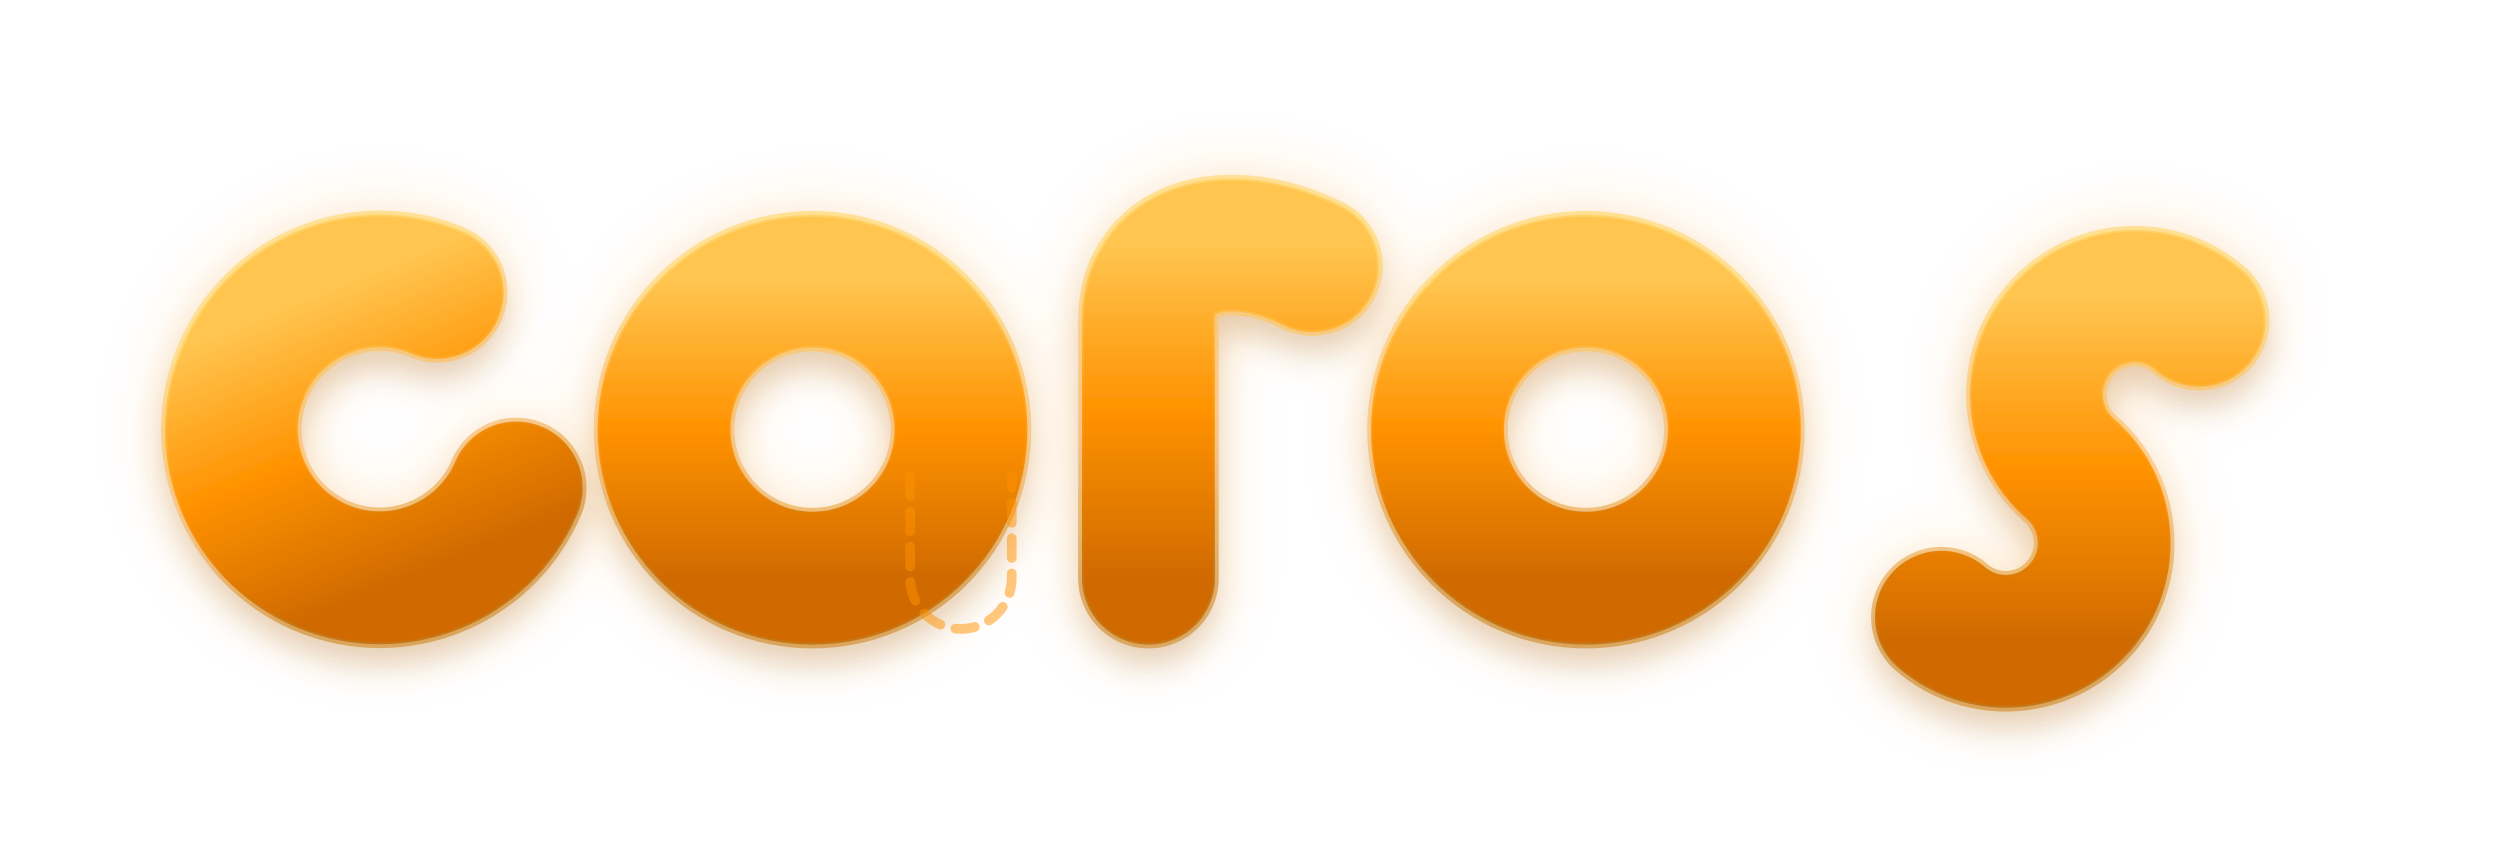
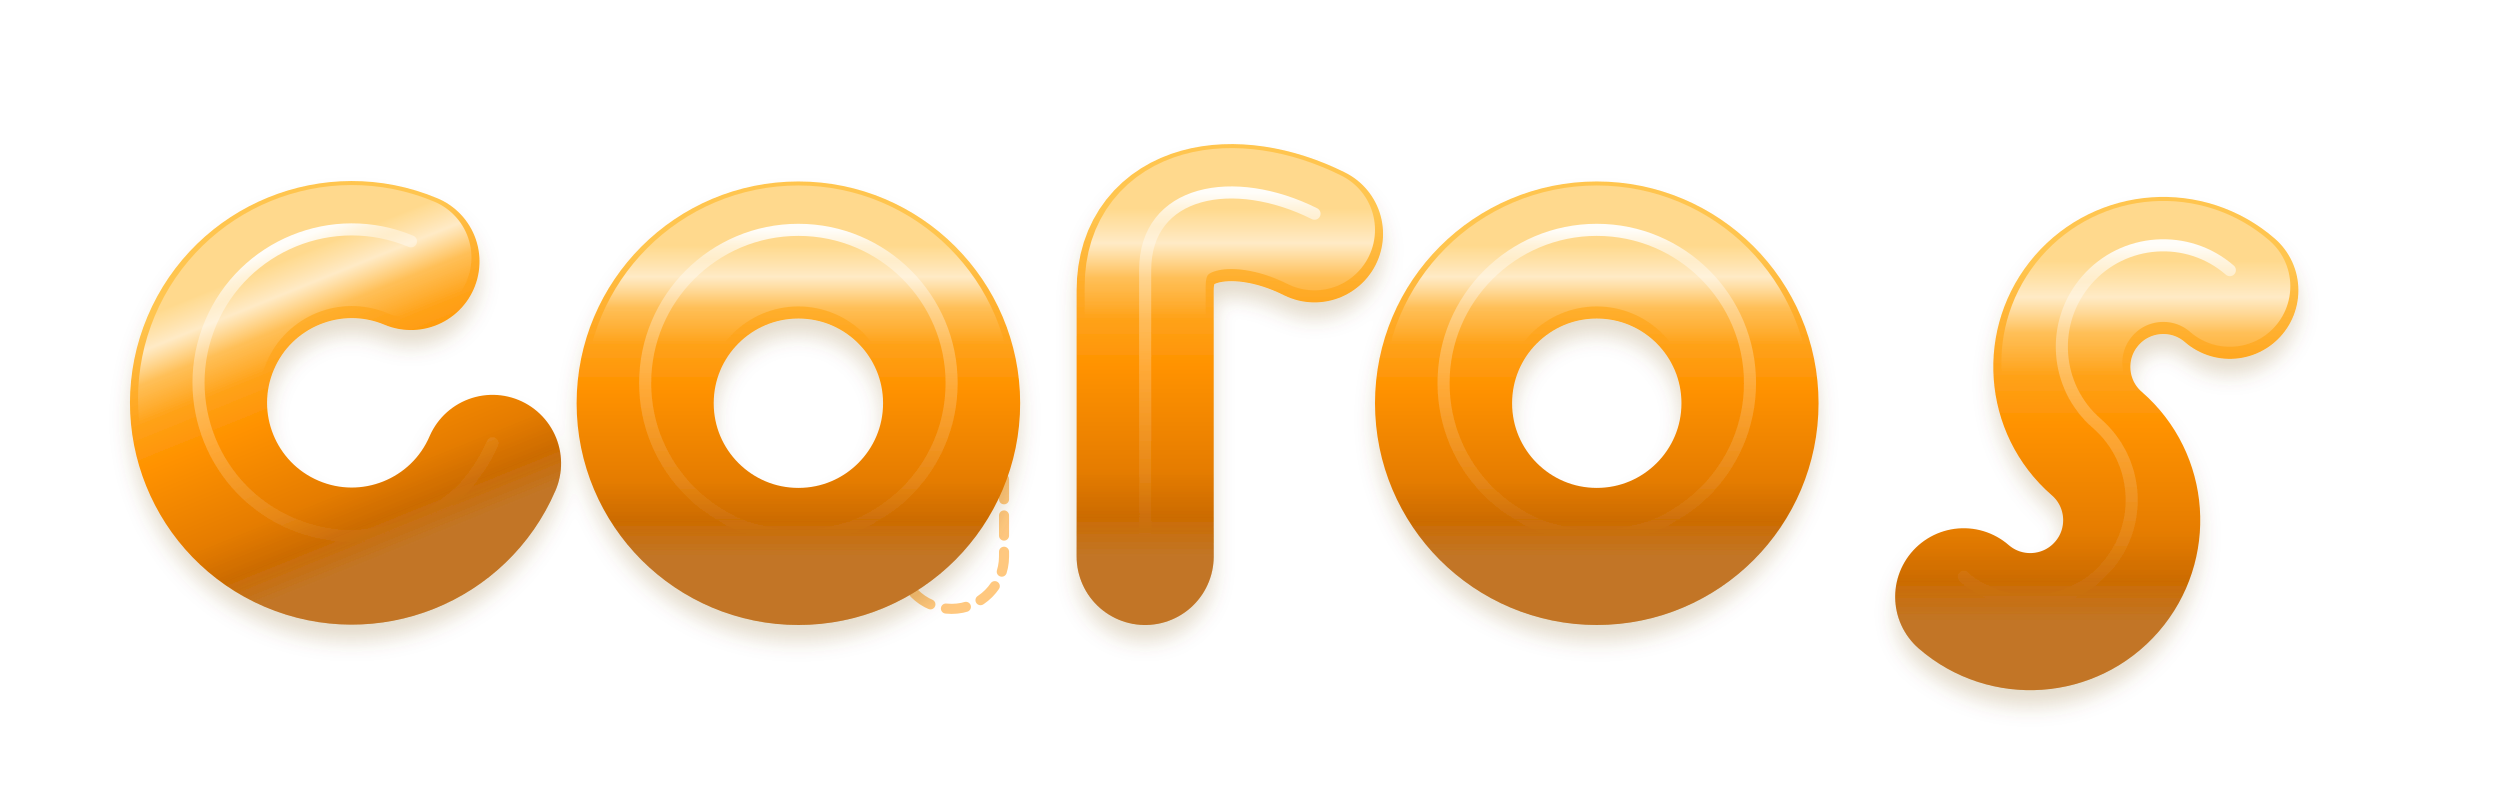
- <svg xmlns="http://www.w3.org/2000/svg" viewBox="-40 -20 640 220">
+ <svg xmlns="http://www.w3.org/2000/svg" viewBox="-30 -10 620 200">
  <defs>
    <g id="letters">
      <g transform="rotate(-22, 57, 90)">
        <path d="M 84,63 A 38,38 0 1,0 84,117" />
      </g>
      <circle cx="168" cy="90" r="38" />
      <path d="M 254,128 V 62 C 254,42 276,38 296,48" />
      <circle cx="366" cy="90" r="38" />
      <path d="M 404,22 V 128" />
      <g transform="translate(8, 10)">
        <path d="M 515,52 A 25,25 0 1,0 482,90 A 25,25 0 1,1 449,128" />
      </g>
    </g>
    <linearGradient id="base" x1="0" y1="0" x2="0" y2="1">
      <stop offset="0%" stop-color="#FFC550" />
-       <stop offset="50%" stop-color="#FF9200" />
+       <stop offset="45%" stop-color="#FF9200" />
      <stop offset="100%" stop-color="#D06A00" />
    </linearGradient>
-     <linearGradient id="gloss" x1="0" y1="0" x2="0" y2="1">
-       <stop offset="0%" stop-color="#ffffff" stop-opacity="0.75" />
-       <stop offset="20%" stop-color="#ffffff" stop-opacity="0.25" />
-       <stop offset="35%" stop-color="#ffffff" stop-opacity="0" />
+     <linearGradient id="highlight" x1="0" y1="0" x2="0" y2="1">
+       <stop offset="0%" stop-color="#ffffff" stop-opacity="0.35" />
+       <stop offset="10%" stop-color="#ffffff" stop-opacity="0.7" />
+       <stop offset="20%" stop-color="#ffffff" stop-opacity="0.2" />
+       <stop offset="32%" stop-color="#ffffff" stop-opacity="0" />
      <stop offset="100%" stop-color="#ffffff" stop-opacity="0" />
    </linearGradient>
    <linearGradient id="depth" x1="0" y1="0" x2="0" y2="1">
      <stop offset="0%" stop-color="#000000" stop-opacity="0" />
-       <stop offset="70%" stop-color="#000000" stop-opacity="0" />
-       <stop offset="100%" stop-color="#000000" stop-opacity="0.15" />
+       <stop offset="75%" stop-color="#000000" stop-opacity="0" />
+       <stop offset="100%" stop-color="#000000" stop-opacity="0.12" />
    </linearGradient>
-     <linearGradient id="bottomReflect" x1="0" y1="0" x2="0" y2="1">
+     <linearGradient id="bottomFacet" x1="0" y1="0" x2="0" y2="1">
      <stop offset="0%" stop-color="#ffffff" stop-opacity="0" />
-       <stop offset="80%" stop-color="#ffffff" stop-opacity="0" />
-       <stop offset="100%" stop-color="#ffffff" stop-opacity="0.18" />
+       <stop offset="88%" stop-color="#ffffff" stop-opacity="0" />
+       <stop offset="100%" stop-color="#ffffff" stop-opacity="0.15" />
    </linearGradient>
    <linearGradient id="edgeLight" x1="0" y1="0" x2="0" y2="1">
-       <stop offset="0%" stop-color="#ffffff" stop-opacity="0.9" />
-       <stop offset="12%" stop-color="#ffffff" stop-opacity="0.3" />
+       <stop offset="0%" stop-color="#ffffff" stop-opacity="0.95" />
+       <stop offset="10%" stop-color="#ffffff" stop-opacity="0.4" />
      <stop offset="100%" stop-color="#ffffff" stop-opacity="0" />
    </linearGradient>
-     <linearGradient id="glassEdge" x1="0" y1="0" x2="0" y2="1">
-       <stop offset="0%" stop-color="#FFD870" stop-opacity="0.7" />
-       <stop offset="50%" stop-color="#FFA020" stop-opacity="0.4" />
-       <stop offset="100%" stop-color="#CC7500" stop-opacity="0.5" />
-     </linearGradient>
-     <filter id="fx" x="-20%" y="-15%" width="140%" height="150%">
-       <feGaussianBlur in="SourceAlpha" stdDeviation="8" result="glowBlur" />
-       <feFlood flood-color="#FF9500" flood-opacity="0.2" />
-       <feComposite in2="glowBlur" operator="in" result="orangeGlow" />
-       <feGaussianBlur in="SourceAlpha" stdDeviation="4" result="shadowBlur" />
-       <feOffset in="shadowBlur" dy="5" result="shadowOff" />
-       <feFlood flood-color="#804000" flood-opacity="0.22" />
-       <feComposite in2="shadowOff" operator="in" result="dropShadow" />
+     <filter id="shadow" x="-10%" y="-5%" width="120%" height="125%">
+       <feGaussianBlur in="SourceAlpha" stdDeviation="2.5" result="blur" />
+       <feOffset in="blur" dy="4" result="off" />
+       <feFlood flood-color="#805000" flood-opacity="0.2" />
+       <feComposite in2="off" operator="in" result="dropShadow" />
      <feMerge>
-         <feMergeNode in="orangeGlow" />
        <feMergeNode in="dropShadow" />
        <feMergeNode in="SourceGraphic" />
      </feMerge>
    </filter>
  </defs>
-   <g filter="url(#fx)">
+   <path d="M 193,102 V 128 A 13,13 0 0,0 219,128 V 102" fill="none" stroke="#FF9200" stroke-width="2.5" stroke-linecap="round" stroke-dasharray="5 4" opacity="0.5" />
+   <g filter="url(#shadow)">
    <use href="#letters" fill="none" stroke="url(#base)" stroke-width="34" stroke-linecap="round" stroke-linejoin="round" />
    <use href="#letters" fill="none" stroke="url(#depth)" stroke-width="34" stroke-linecap="round" stroke-linejoin="round" />
-     <use href="#letters" fill="none" stroke="url(#bottomReflect)" stroke-width="34" stroke-linecap="round" stroke-linejoin="round" />
-     <g transform="translate(0, -2)">
-       <use href="#letters" fill="none" stroke="url(#gloss)" stroke-width="28" stroke-linecap="round" stroke-linejoin="round" />
+     <use href="#letters" fill="none" stroke="url(#bottomFacet)" stroke-width="34" stroke-linecap="round" stroke-linejoin="round" />
+     <g transform="translate(0, -1)">
+       <use href="#letters" fill="none" stroke="url(#highlight)" stroke-width="30" stroke-linecap="round" stroke-linejoin="round" />
    </g>
-     <g transform="translate(0, -4)">
-       <use href="#letters" fill="none" stroke="url(#edgeLight)" stroke-width="4" stroke-linecap="round" stroke-linejoin="round" />
+     <g transform="translate(0, -5)">
+       <use href="#letters" fill="none" stroke="url(#edgeLight)" stroke-width="3" stroke-linecap="round" stroke-linejoin="round" />
    </g>
-     <use href="#letters" fill="none" stroke="url(#glassEdge)" stroke-width="36" stroke-linecap="round" stroke-linejoin="round" style="paint-order: stroke; stroke-opacity: 1; fill: none;" />
-     <use href="#letters" fill="none" stroke="url(#base)" stroke-width="33" stroke-linecap="round" stroke-linejoin="round" />
  </g>
-   <path d="M 193,102 V 128 A 13,13 0 0,0 219,128 V 102" fill="none" stroke="#FF9200" stroke-width="2.5" stroke-linecap="round" stroke-dasharray="5 4" opacity="0.5" />
</svg>
